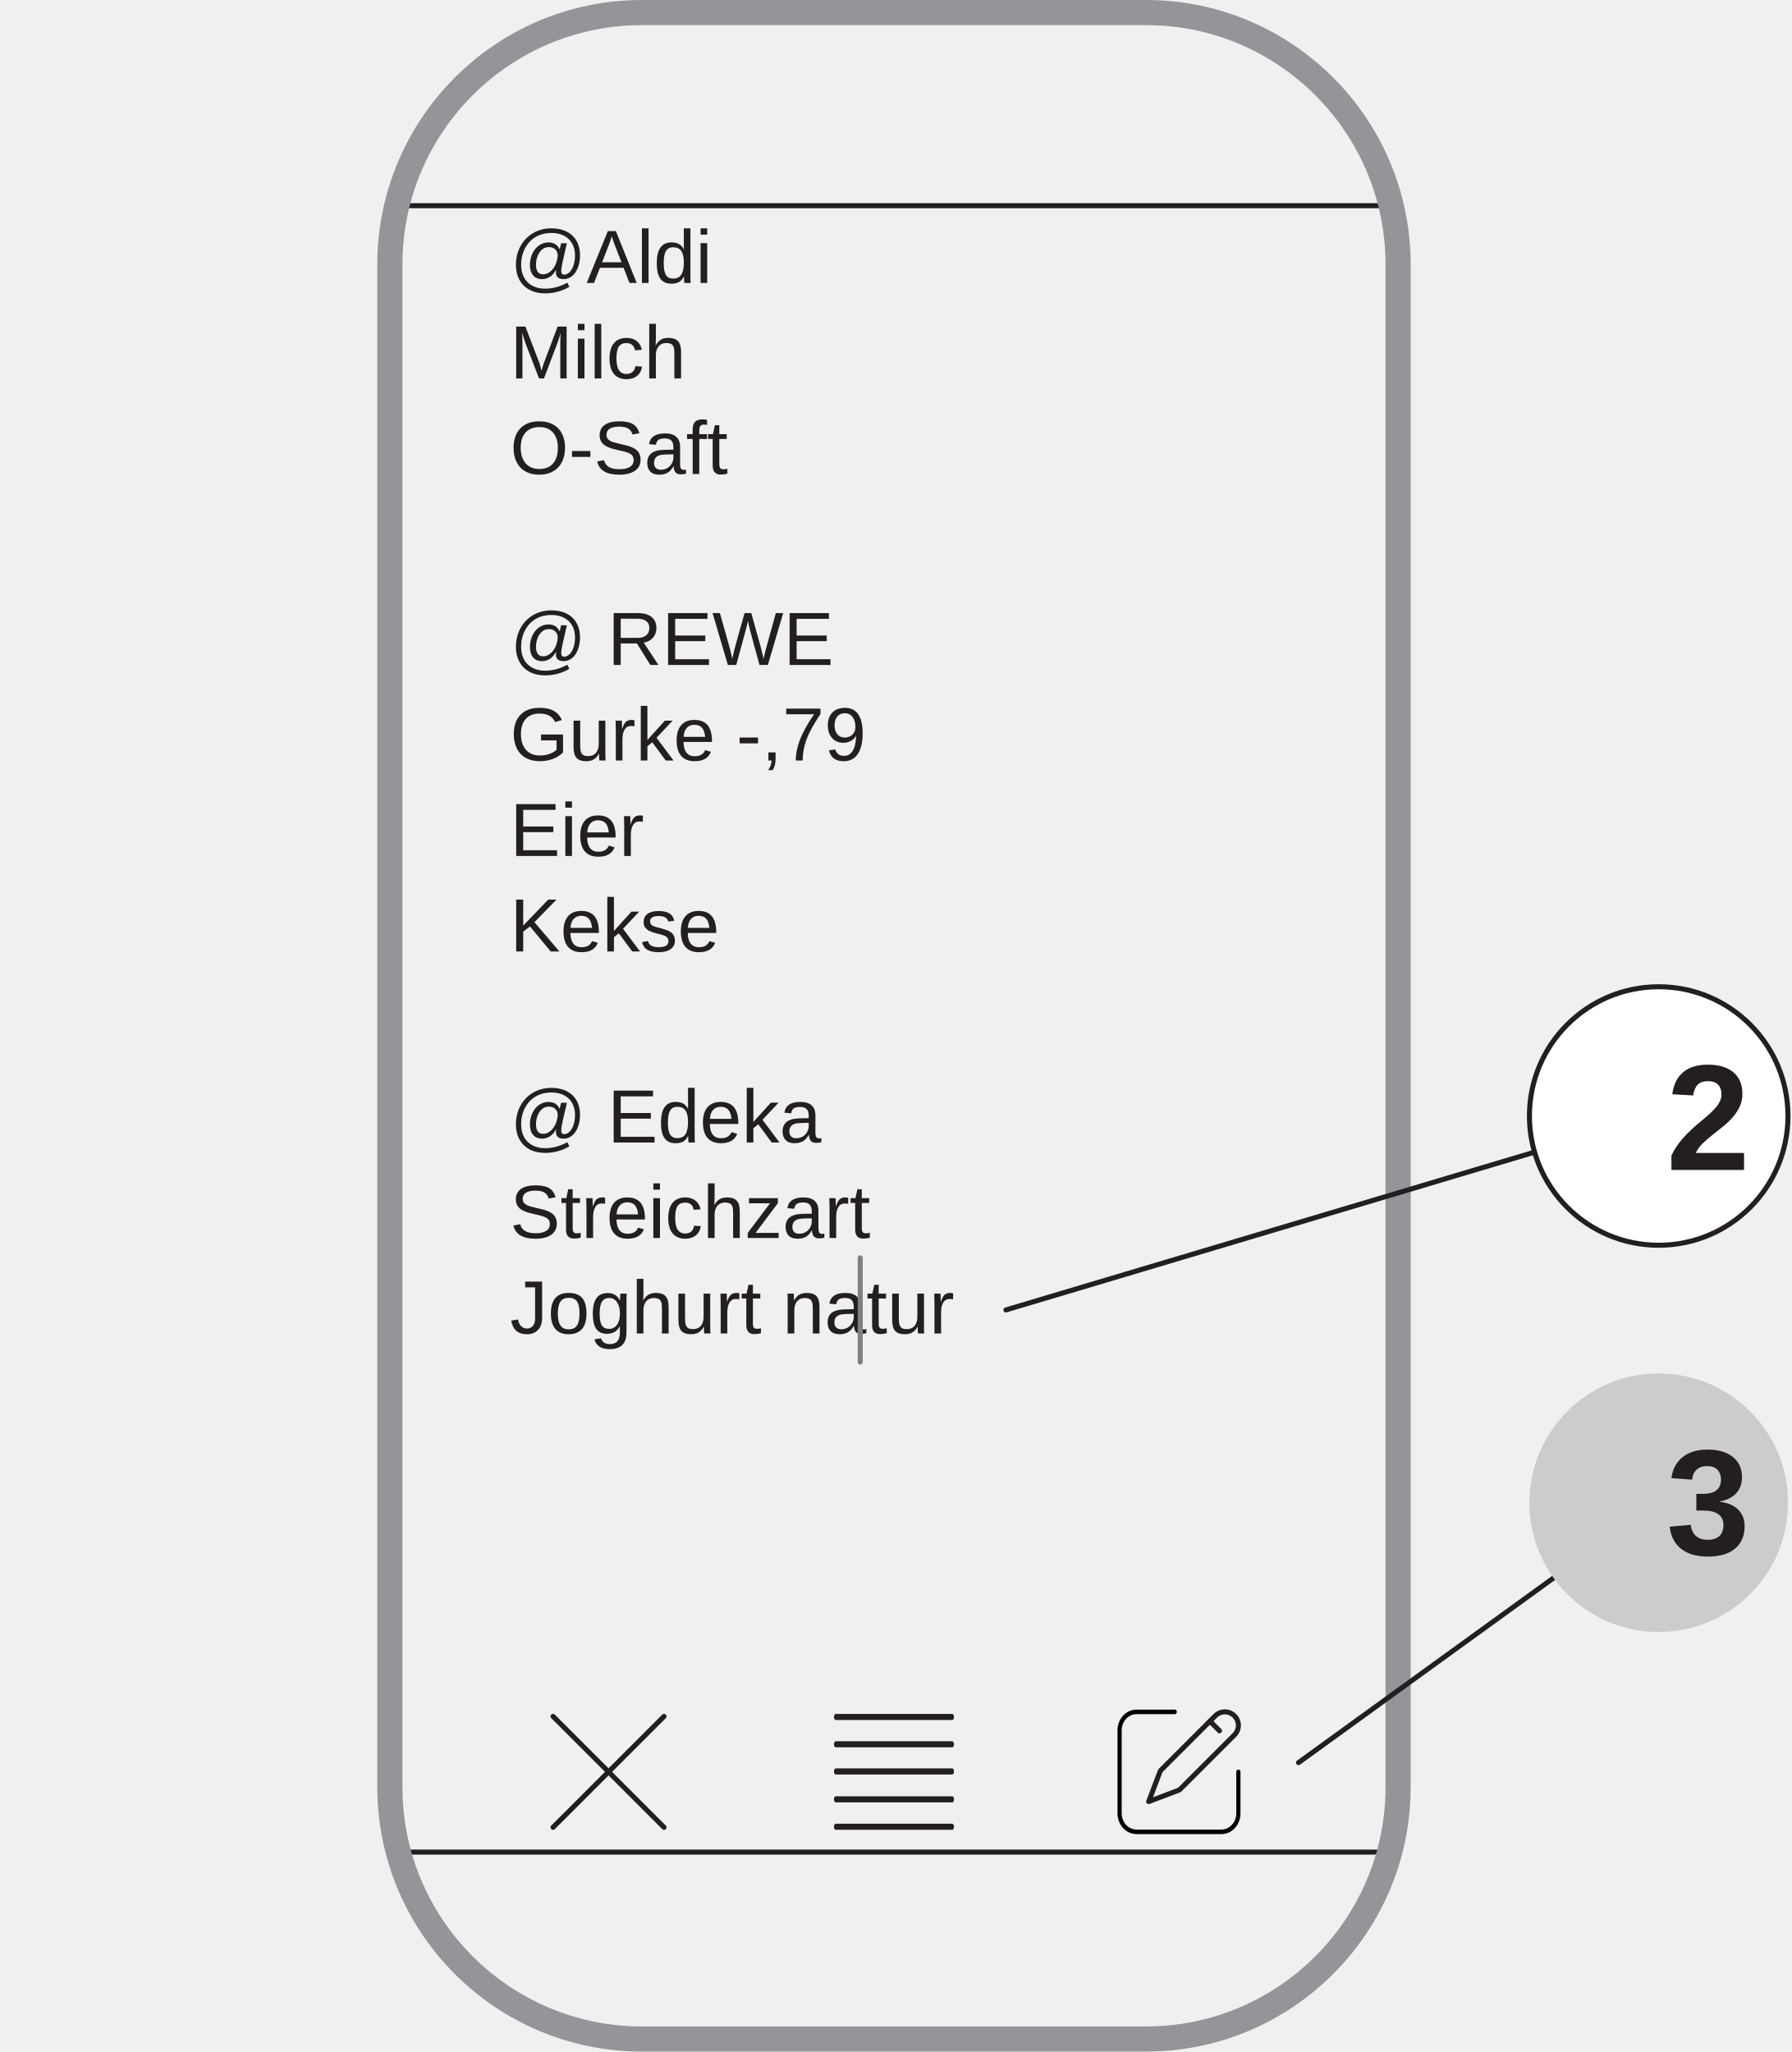
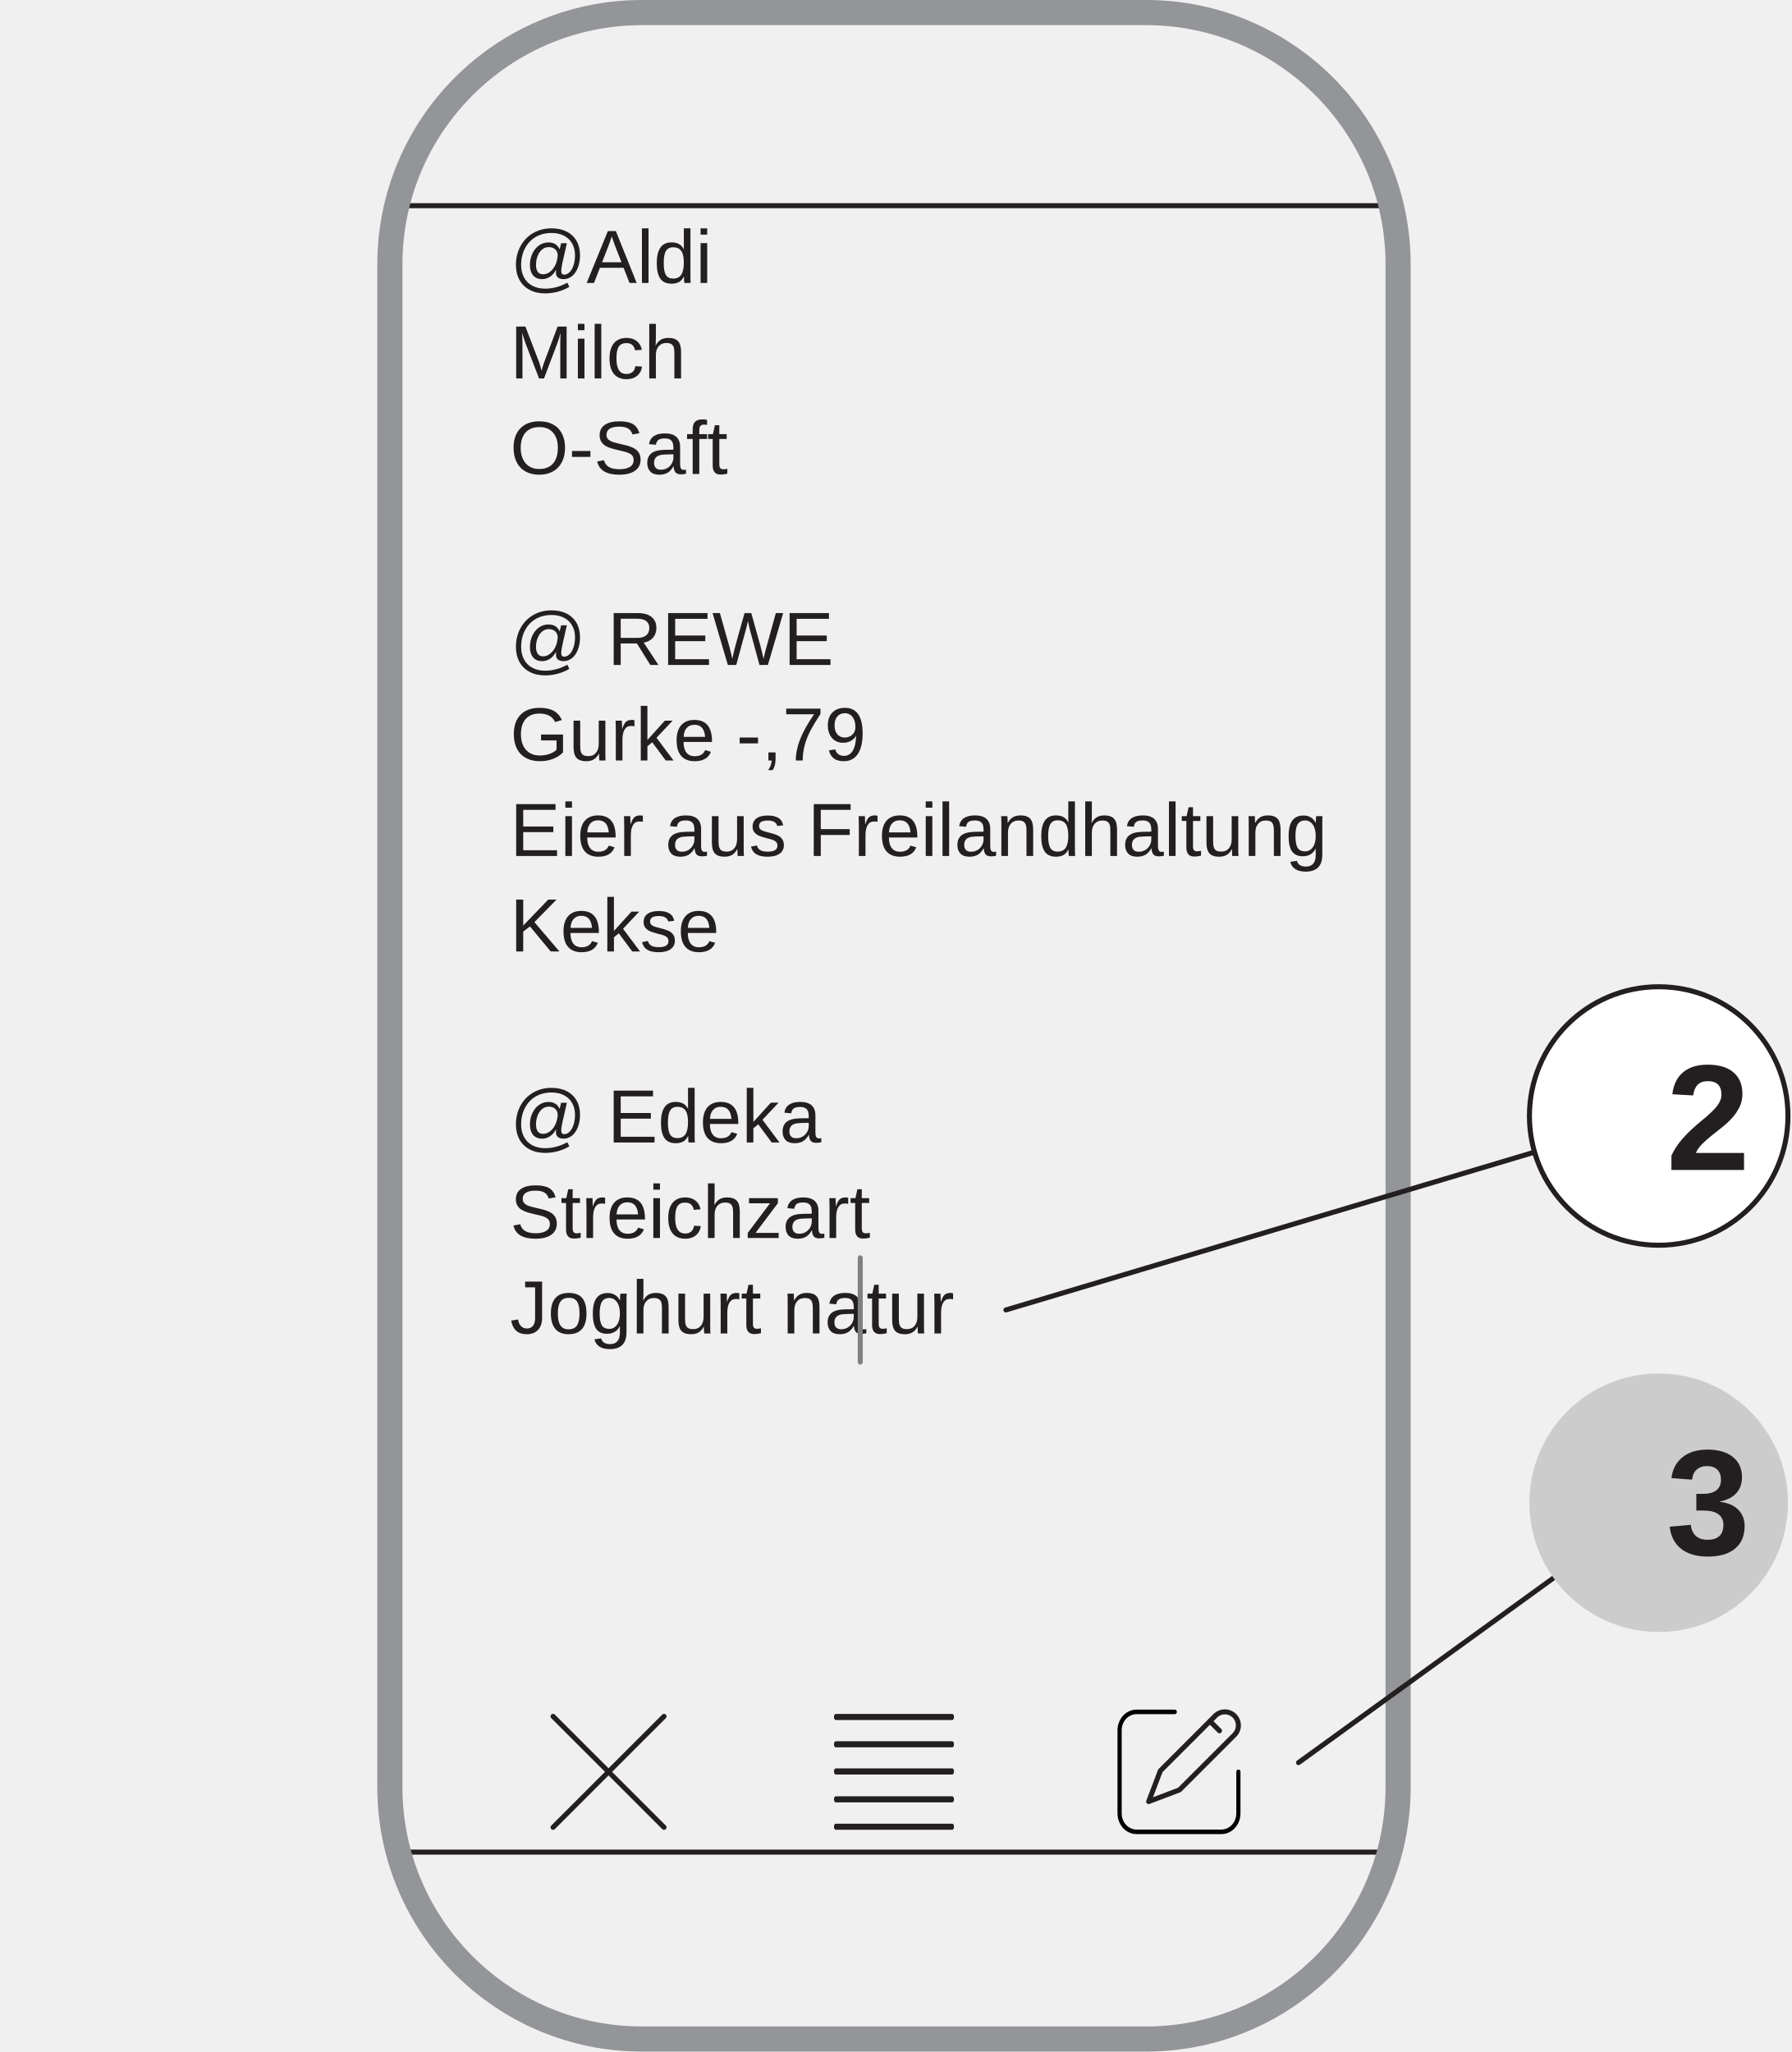
<svg xmlns="http://www.w3.org/2000/svg" width="100%" height="100%" viewBox="0 0 1485 1701" version="1.1" xml:space="preserve" style="fill-rule:evenodd;clip-rule:evenodd;stroke-linecap:round;stroke-linejoin:round;stroke-miterlimit:20;">
  <g transform="matrix(1,0,0,1,-2979.49,-552.169)">
    <g transform="matrix(1,0,0,0.989891,2457.48,17.3759)">
      <rect x="522.015" y="550.778" width="1481.96" height="1696.97" style="fill:none;" />
    </g>
    <g transform="matrix(1,0,0,1,2248.73,-780.2)">
      <path d="M1053.9,2867.66L1889.59,2867.66" style="fill:none;stroke:rgb(35,31,32);stroke-width:4.17px;" />
    </g>
    <g transform="matrix(1,0,0,1,2248.73,-2144.99)">
      <path d="M1053.9,2867.66L1889.59,2867.66" style="fill:none;stroke:rgb(35,31,32);stroke-width:4.17px;" />
    </g>
    <g transform="matrix(1,0,0,1,2248.73,-762.793)">
      <path d="M1889.59,1534.3C1889.59,1418.99 1795.97,1325.38 1680.67,1325.38L1262.82,1325.38C1147.51,1325.38 1053.9,1418.99 1053.9,1534.3L1053.9,2796.27C1053.9,2911.58 1147.51,3005.2 1262.82,3005.2L1680.67,3005.2C1795.97,3005.2 1889.59,2911.58 1889.59,2796.27L1889.59,1534.3Z" style="fill:none;stroke:rgb(147,149,152);stroke-width:20.83px;" />
    </g>
    <g transform="matrix(0.257593,0,0,0.257593,2970.23,1377.72)">
      <g transform="matrix(0.7167,0,0,0.779373,3624.81,2259.49)">
        <path d="M266.667,57.143L95.238,57.143C53.159,57.143 19.048,91.254 19.048,133.333L19.048,476.205C19.048,518.283 53.159,552.395 95.238,552.395L476.19,552.395C518.269,552.395 552.381,518.283 552.381,476.205L552.381,304.762" style="fill:none;stroke:black;stroke-width:18.81px;stroke-miterlimit:4;" />
      </g>
      <g transform="matrix(-0.496711,0.496711,-0.496711,-0.496711,4912.56,2357.21)">
        <g transform="matrix(-2.77556e-16,1,-1,-2.77556e-16,2098.95,-196.347)">
          <path d="M1147.65,673.53L1209.62,811.248L1209.62,1167.1C1209.62,1201.31 1181.85,1229.08 1147.65,1229.08C1113.45,1229.08 1085.68,1201.31 1085.68,1167.1L1085.68,811.248L1147.65,673.53Z" style="fill:none;stroke:rgb(35,31,32);stroke-width:23.03px;" />
        </g>
        <path d="M966.613,1013.28L966.613,951.303" style="fill:none;stroke:rgb(35,31,32);stroke-width:23.03px;" />
      </g>
    </g>
    <g transform="matrix(0.431102,0,0,0.431102,3320.64,1854.39)">
      <path d="M272,493L485.338,279.662" style="fill:none;stroke:rgb(35,31,32);stroke-width:9.67px;stroke-miterlimit:1.5;" />
      <g transform="matrix(6.12323e-17,-1,1,6.12323e-17,-7.66221,765)">
        <path d="M272,493L485.338,279.662" style="fill:none;stroke:rgb(35,31,32);stroke-width:9.67px;stroke-miterlimit:1.5;" />
      </g>
    </g>
    <g transform="matrix(0.533839,0,0,0.644279,2078.11,1045.79)">
      <g transform="matrix(0.818558,0,0,1.13218,1734.32,-766.58)">
        <path d="M1529.33,1951.57L1750.07,1951.57" style="fill:none;stroke:rgb(35,31,32);stroke-width:6.93px;" />
      </g>
      <g transform="matrix(0.818558,0,0,1.13218,1734.32,-731.428)">
        <path d="M1529.33,1951.57L1750.07,1951.57" style="fill:none;stroke:rgb(35,31,32);stroke-width:6.93px;" />
      </g>
      <g transform="matrix(0.818558,0,0,1.13218,1734.32,-696.506)">
        <path d="M1529.33,1951.57L1750.07,1951.57" style="fill:none;stroke:rgb(35,31,32);stroke-width:6.93px;" />
      </g>
      <g transform="matrix(0.818558,0,0,1.13218,1734.32,-660.624)">
        <path d="M1529.33,1951.57L1750.07,1951.57" style="fill:none;stroke:rgb(35,31,32);stroke-width:6.93px;" />
      </g>
      <g transform="matrix(0.818558,0,0,1.13218,1734.32,-625.366)">
        <path d="M1529.33,1951.57L1750.07,1951.57" style="fill:none;stroke:rgb(35,31,32);stroke-width:6.93px;" />
      </g>
    </g>
    <g transform="matrix(1,0,0,1,78.4013,0)">
      <text x="3306.44px" y="786.73px" style="font-family:'ArialNarrow', 'Arial', sans-serif;font-stretch:condensed;font-size:62.5px;fill:rgb(35,31,32);">
@Aldi</text>
      <text x="3306.44px" y="865.896px" style="font-family:'ArialNarrow', 'Arial', sans-serif;font-stretch:condensed;font-size:62.5px;fill:rgb(35,31,32);">
Milch</text>
      <text x="3306.44px" y="945.063px" style="font-family:'ArialNarrow', 'Arial', sans-serif;font-stretch:condensed;font-size:62.5px;fill:rgb(35,31,32);">
O-Saft</text>
      <text x="3306.44px" y="1103.4px" style="font-family:'ArialNarrow', 'Arial', sans-serif;font-stretch:condensed;font-size:62.5px;fill:rgb(35,31,32);">
@ REWE</text>
      <text x="3306.44px" y="1182.56px" style="font-family:'ArialNarrow', 'Arial', sans-serif;font-stretch:condensed;font-size:62.5px;fill:rgb(35,31,32);">
Gurke -,79</text>
      <text x="3306.44px" y="1261.73px" style="font-family:'ArialNarrow', 'Arial', sans-serif;font-stretch:condensed;font-size:62.5px;fill:rgb(35,31,32);">
- Eier</text>
+ Eier aus Freilandhaltung</text>
      <text x="3306.44px" y="1340.9px" style="font-family:'ArialNarrow', 'Arial', sans-serif;font-stretch:condensed;font-size:62.5px;fill:rgb(35,31,32);">
Kekse</text>
      <text x="3306.44px" y="1499.23px" style="font-family:'ArialNarrow', 'Arial', sans-serif;font-stretch:condensed;font-size:62.5px;fill:rgb(35,31,32);">
@ Edeka</text>
      <text x="3306.44px" y="1578.4px" style="font-family:'ArialNarrow', 'Arial', sans-serif;font-stretch:condensed;font-size:62.5px;fill:rgb(35,31,32);">
Streichzart</text>
      <text x="3306.44px" y="1657.56px" style="font-family:'ArialNarrow', 'Arial', sans-serif;font-stretch:condensed;font-size:62.5px;fill:rgb(35,31,32);">
Joghurt natur</text>
    </g>
    <g transform="matrix(1,0,0,1,734.371,507.115)">
      <path d="M2958.14,1087.71L2958.14,1174.13" style="fill:none;stroke:rgb(128,128,128);stroke-width:4.17px;" />
    </g>
    <g transform="matrix(1,0,0,1,3436.4,-438.909)">
      <path d="M917.908,2236.01L619.37,2452.2" style="fill:none;stroke:rgb(35,31,32);stroke-width:4.17px;" />
    </g>
    <g transform="matrix(1,0,0,1,3814.68,71.9384)">
      <circle cx="539.629" cy="1725.92" r="107.14" style="fill:rgb(204,204,204);" />
      <g transform="matrix(1,0,0,1,0,-1.50646)">
        <text x="511.125px" y="1770.65px" style="font-family:'ArialNarrow-Bold', 'Arial', sans-serif;font-weight:700;font-stretch:condensed;font-size:125px;fill:rgb(35,31,32);">
3</text>
      </g>
    </g>
    <g transform="matrix(1,0,0,1,3436.4,-1305.3)">
      <path d="M917.908,2781.81L376.859,2943.34" style="fill:none;stroke:rgb(35,31,32);stroke-width:4.17px;" />
    </g>
    <g>
      <g transform="matrix(1,0,0,1,3814.68,-248.654)">
        <circle cx="539.629" cy="1725.92" r="107.14" style="fill:white;stroke:rgb(35,31,32);stroke-width:4.17px;" />
      </g>
      <g transform="matrix(1,0,0,1,3814.68,-248.654)">
        <text x="511.125px" y="1770.65px" style="font-family:'ArialNarrow-Bold', 'Arial', sans-serif;font-weight:700;font-stretch:condensed;font-size:125px;fill:rgb(35,31,32);">
2</text>
      </g>
    </g>
  </g>
</svg>
